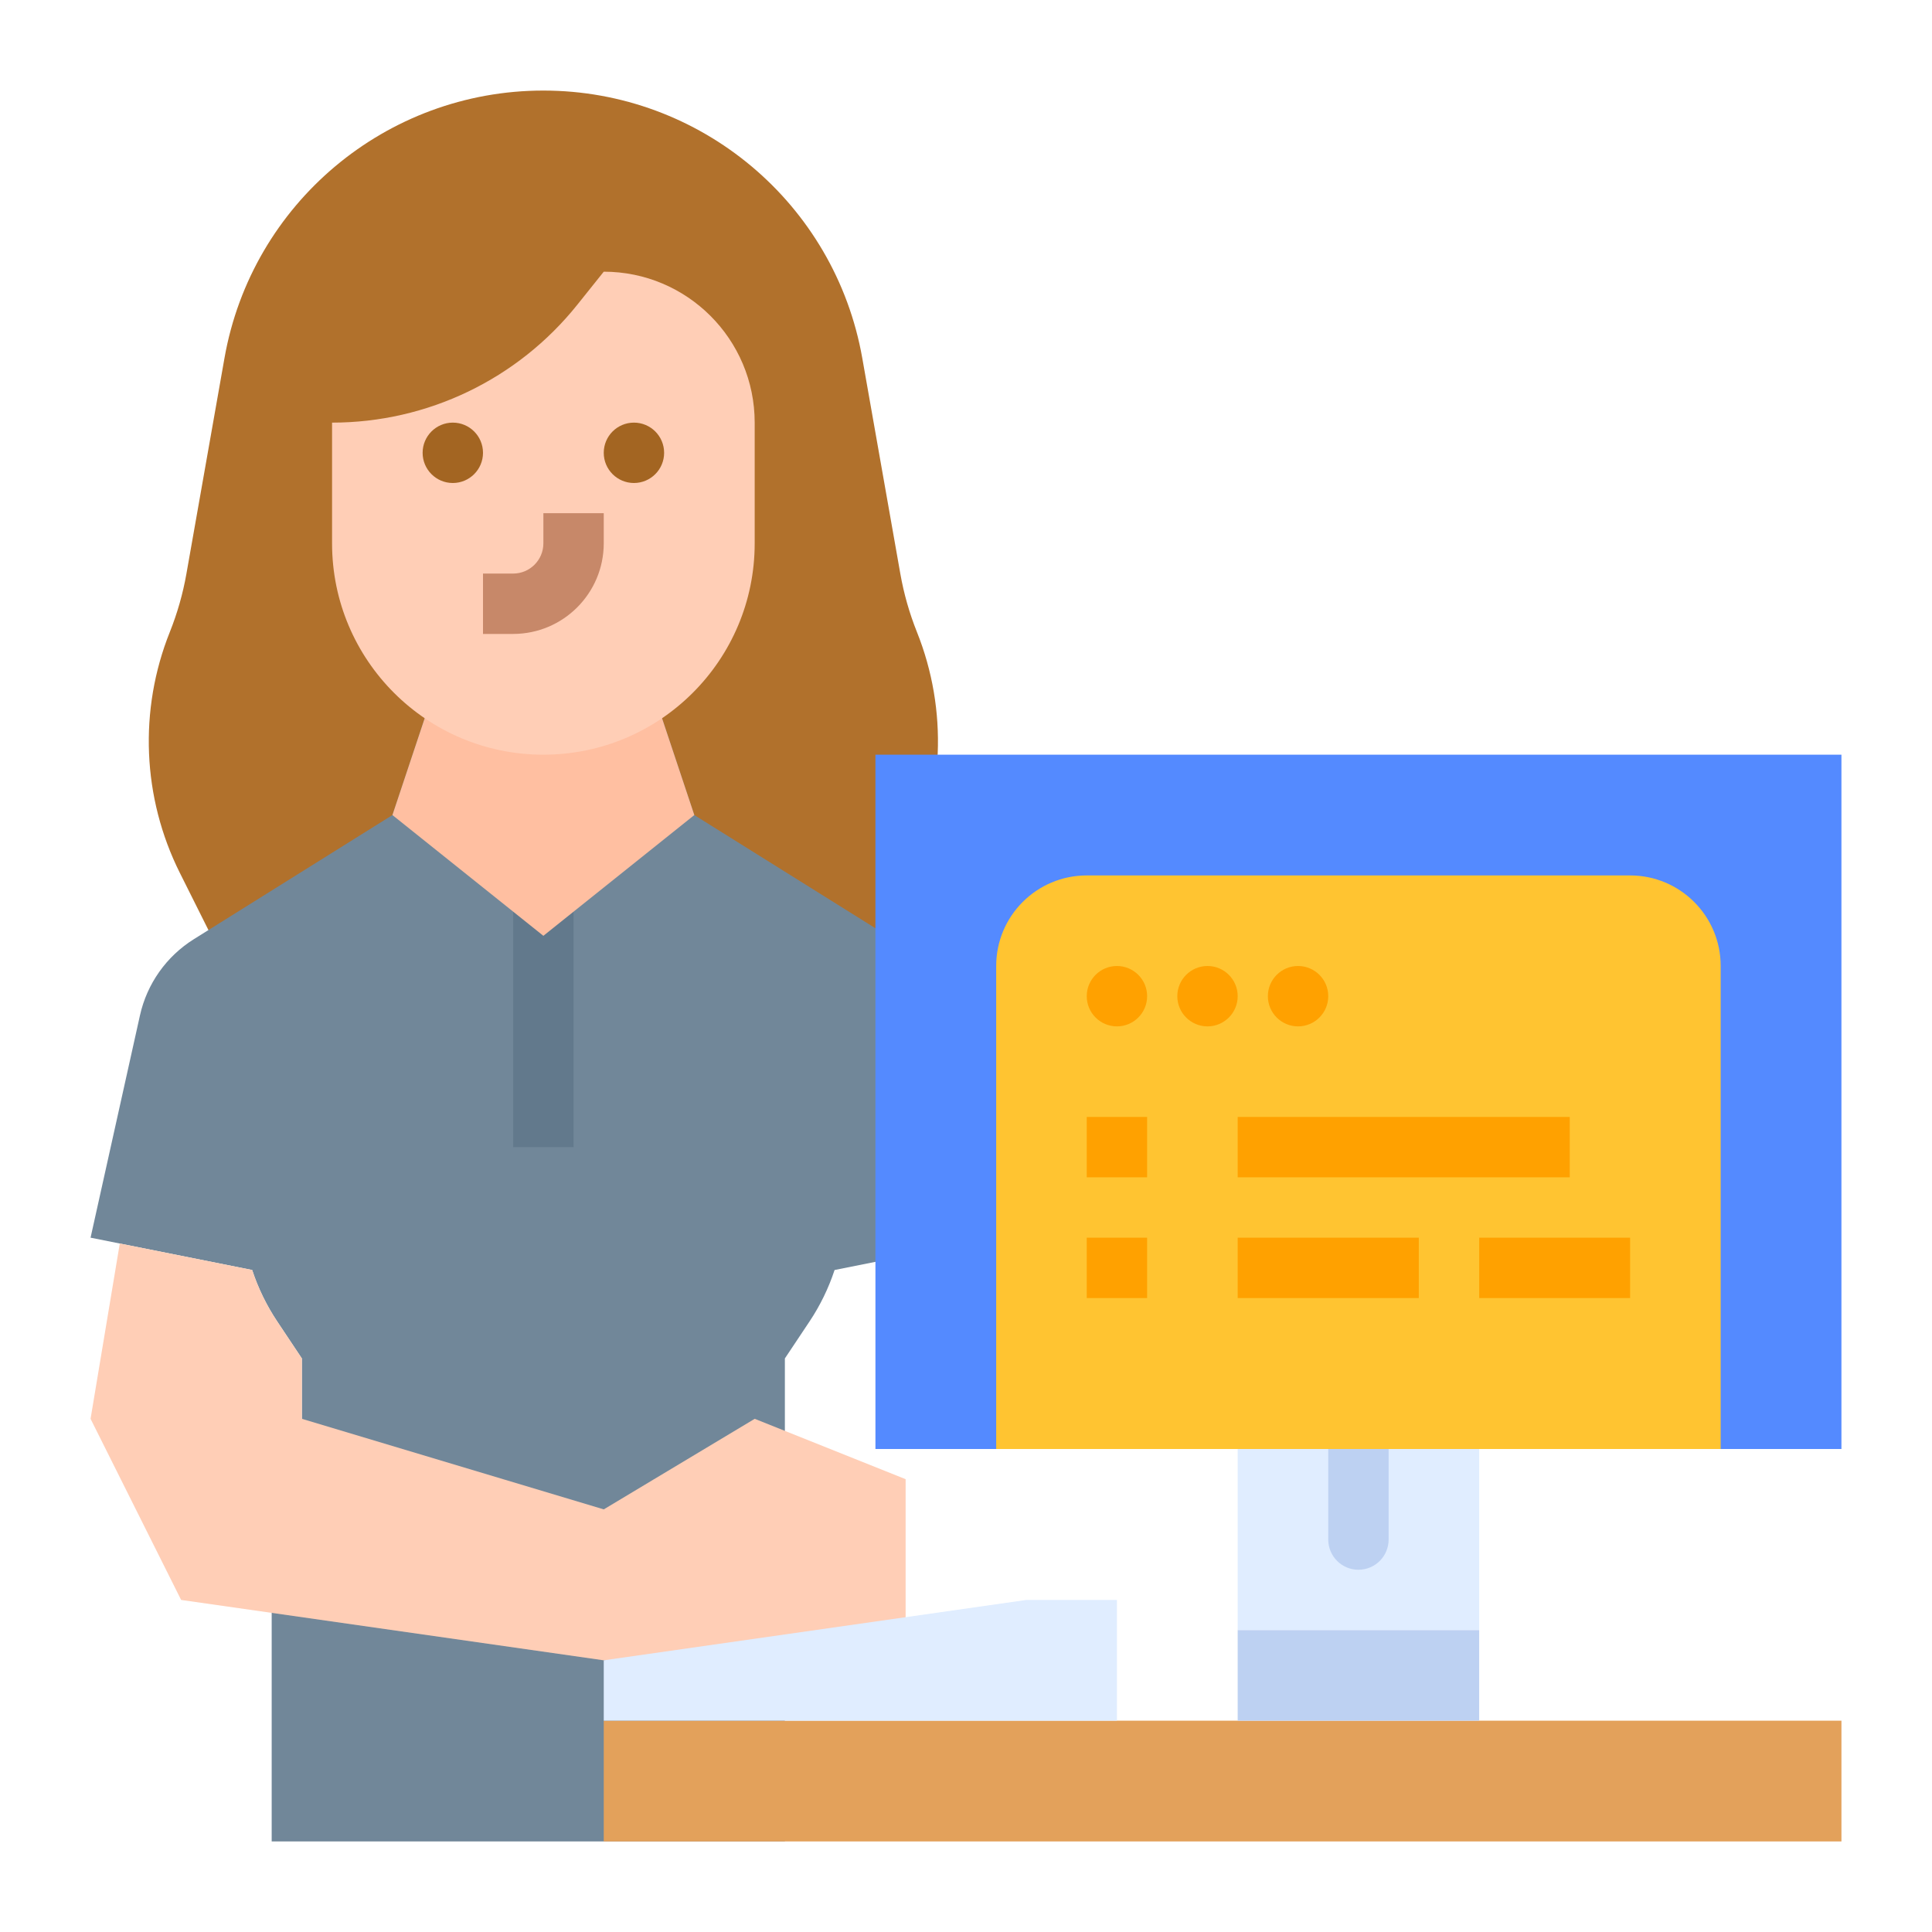
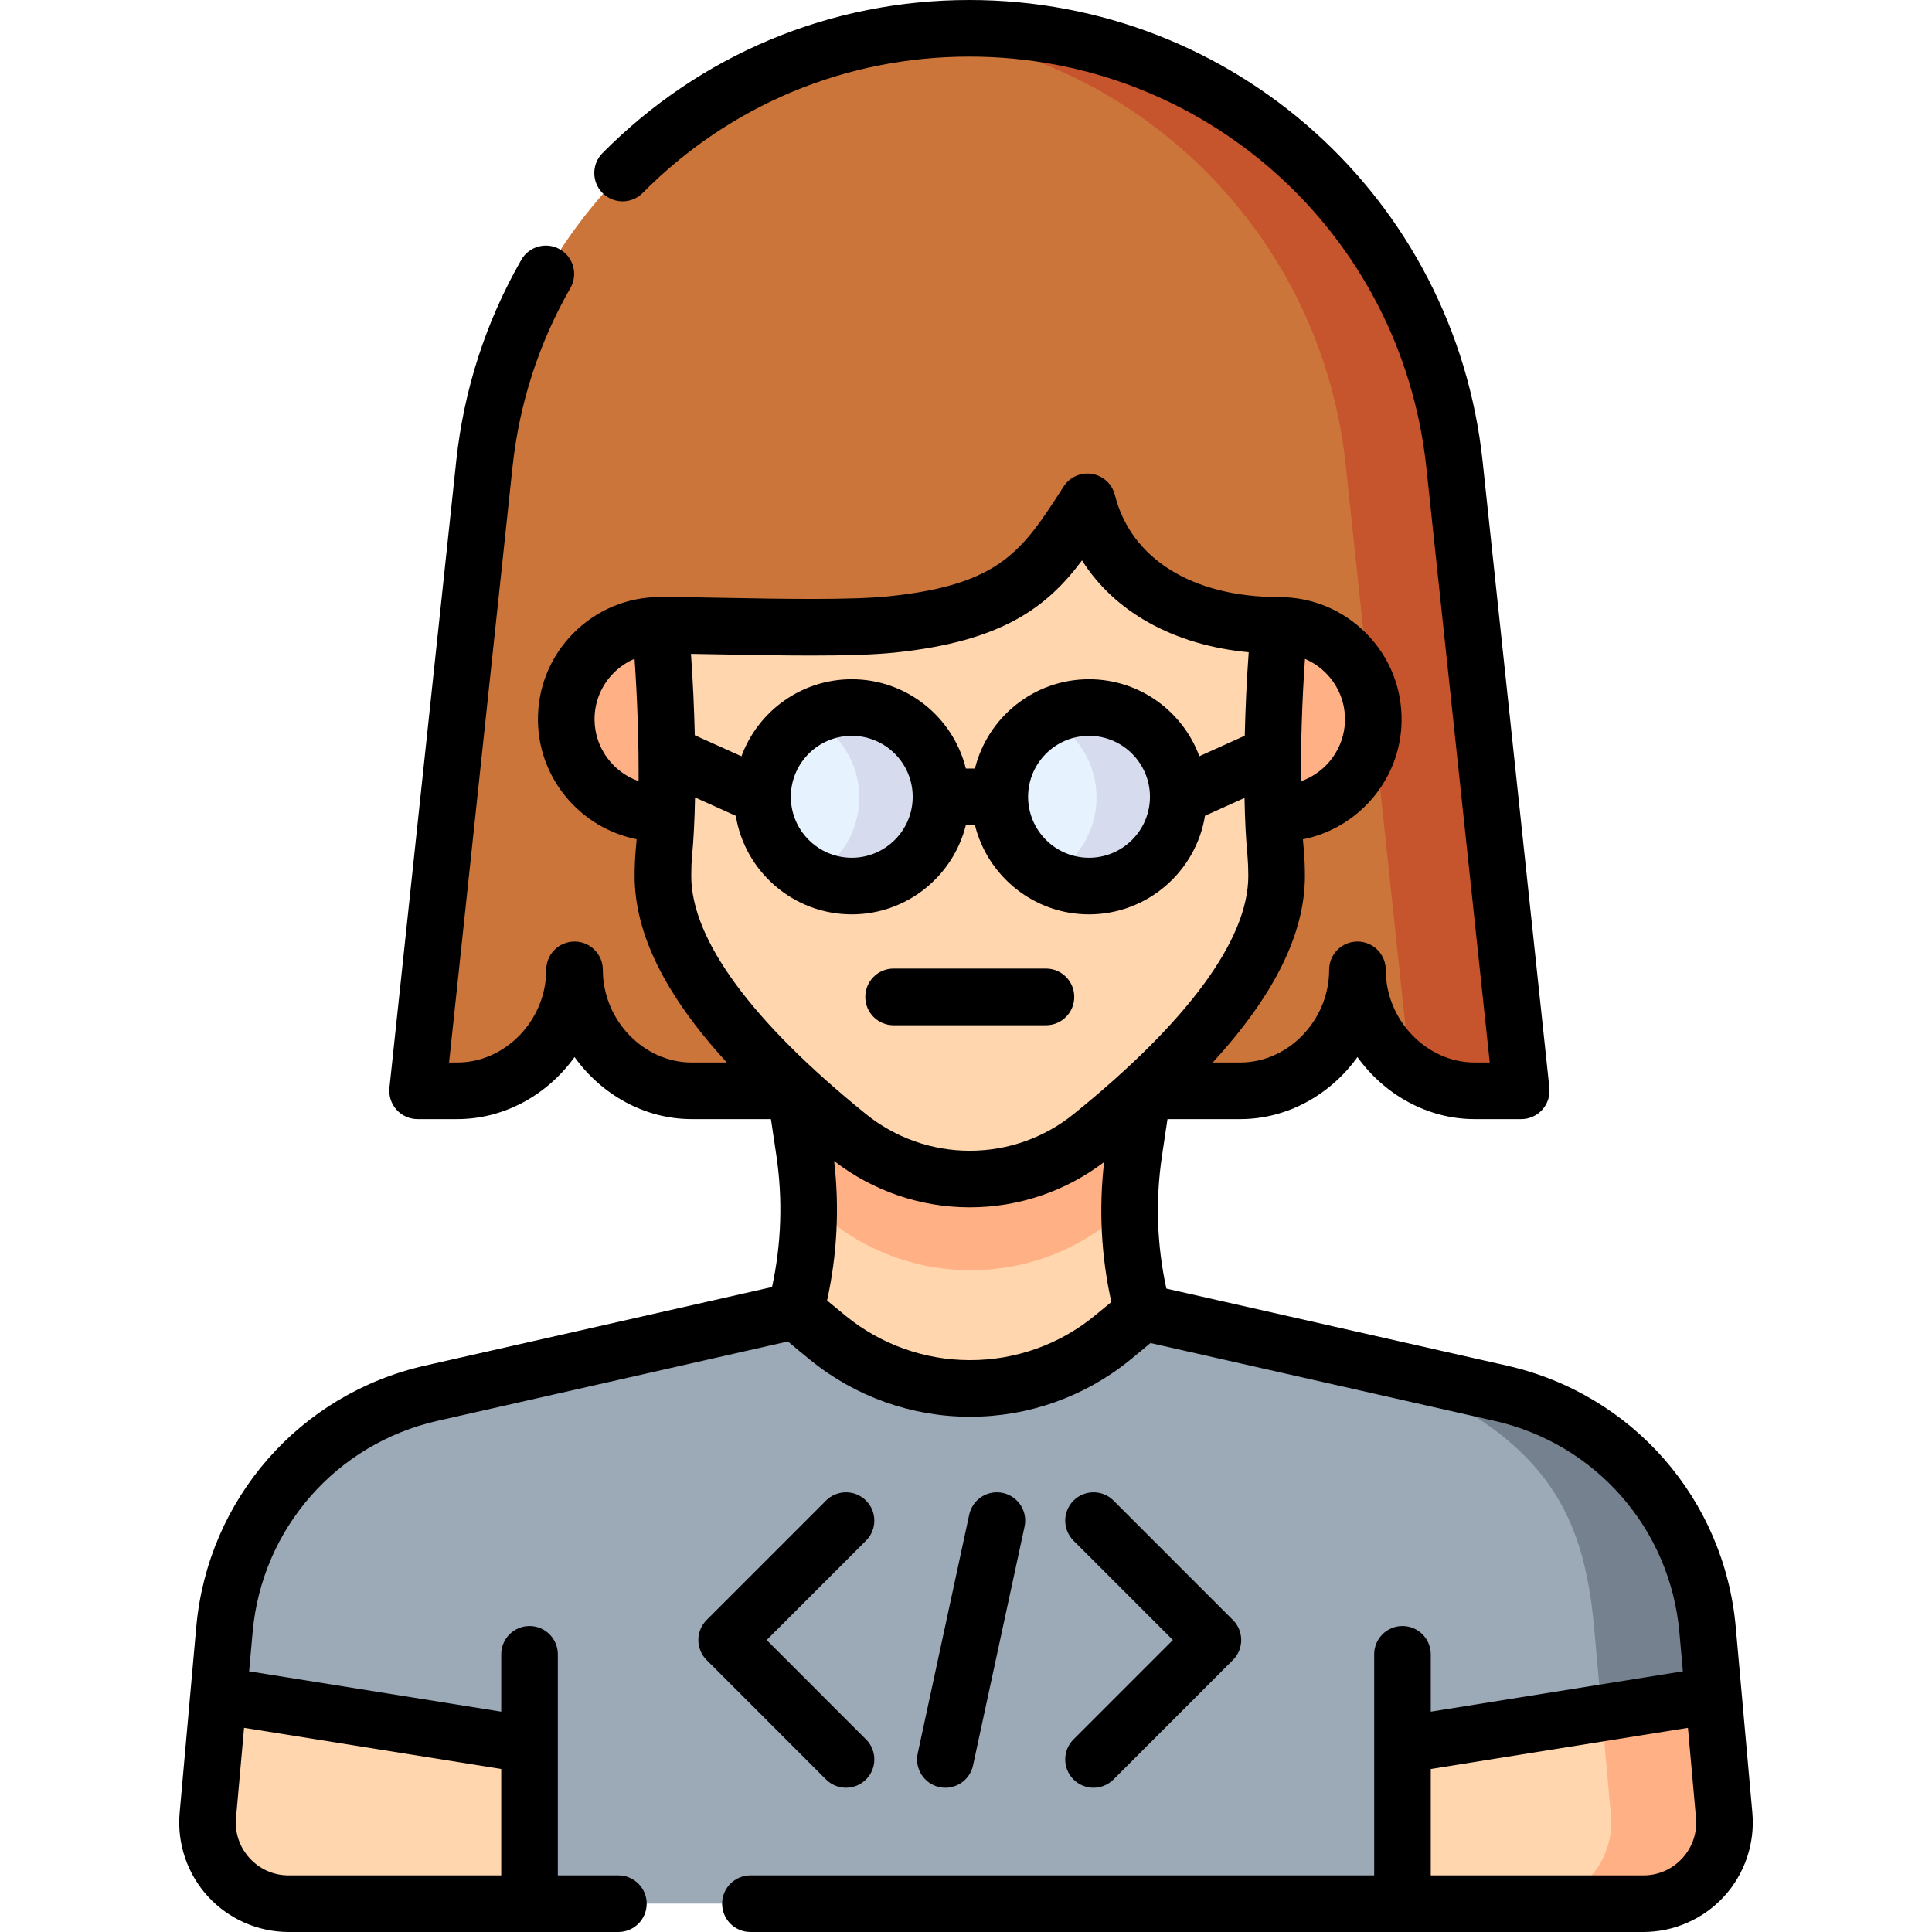
- <svg xmlns="http://www.w3.org/2000/svg" id="flat" height="512" viewBox="0 0 512 512" width="512">
-   <path d="m232 248 8.336-16.672a77.997 77.997 0 0 0 2.656-63.848 77.996 77.996 0 0 1 -4.392-15.413l-10.088-57.163a85.818 85.818 0 0 0 -84.512-70.904h-0a85.818 85.818 0 0 0 -84.512 70.904l-10.088 57.163a77.996 77.996 0 0 1 -4.392 15.413 77.997 77.997 0 0 0 2.656 63.848l8.336 16.672z" fill="#b1712c" />
-   <path d="m208 488v-128l6.535-9.803a56.349 56.349 0 0 0 6.636-13.631l-.001-0 42.829-8.566-13.092-58.912a32 32 0 0 0 -14.278-20.194l-52.63-32.894-10.988-32.963h-58.025l-10.987 32.963-52.63 32.894a32 32 0 0 0 -14.278 20.194l-13.092 58.912 42.832 8.566-.003.001a56.35 56.35 0 0 0 6.636 13.629l6.535 9.803v40l-8 24v64z" fill="#718799" />
-   <path d="m136 224h16v80h-16z" fill="#62798c" />
-   <path d="m184 216-40 32-40-32 10.988-32.963h58.024z" fill="#ffbfa1" />
-   <path d="m160 456h328v32h-328z" fill="#e3a15b" />
-   <path d="m200 112v32a56 56 0 0 1 -56 56h-0a56 56 0 0 1 -56-56v-32a83.225 83.225 0 0 0 64.988-31.235l7.012-8.765a40 40 0 0 1 40 40z" fill="#ffceb6" />
-   <circle cx="120" cy="120" fill="#a36522" r="8" />
-   <circle cx="168" cy="120" fill="#a36522" r="8" />
-   <path d="m136 168h-8v-16h8a8.009 8.009 0 0 0 8-8v-8h16v8a24.027 24.027 0 0 1 -24 24z" fill="#c78869" />
-   <path d="m160 440-112-16-24-48 7.742-46.452 35.087 7.019a56.349 56.349 0 0 0 6.636 13.629l6.535 9.803v16l80 24 40-24 40 16v48z" fill="#ffceb6" />
-   <path d="m160 440 112-16h24v32h-136z" fill="#e0edff" />
-   <path d="m328 384h64v48h-64z" fill="#e0edff" />
-   <path d="m360 416a8 8 0 0 1 -8-8v-24a8 8 0 0 1 16 0v24a8 8 0 0 1 -8 8z" fill="#bdd1f2" />
-   <path d="m232 200h256v184h-256z" fill="#548aff" />
-   <path d="m328 432h64v24h-64z" fill="#bdd1f2" />
-   <path d="m264 384v-128a24 24 0 0 1 24-24h144a24 24 0 0 1 24 24v128z" fill="#ffc431" />
-   <g fill="#ffa100">
-     <circle cx="296" cy="264" r="8" />
-     <circle cx="320" cy="264" r="8" />
-     <circle cx="344" cy="264" r="8" />
-     <path d="m288 328h16v16h-16z" />
-     <path d="m328 328h48v16h-48z" />
-     <path d="m288 296h16v16h-16z" />
-     <path d="m328 296h88v16h-88z" />
-     <path d="m392 328h40v16h-40z" />
+ <svg xmlns="http://www.w3.org/2000/svg" id="Layer_1" enable-background="new 0 0 511.972 511.972" height="512" viewBox="0 0 511.972 511.972" width="512">
+   <g>
+     <g>
+       <g>
+         <path d="m435.462 504.443h-358.96c-12.64 0-22.56-10.828-21.43-23.406l2.85-31.854 1.55-17.347c2.73-30.545 24.87-55.83 54.8-62.609l27.9-6.319 31.77-7.189 36.85-8.339 92.08.41 94.81 21.446c29.93 6.769 52.08 32.064 54.81 62.609l1.55 17.337 2.85 31.854c1.13 12.578-8.79 23.407-21.43 23.407z" fill="#9ca9b7" />
+         <path d="m456.883 481.037c1.13 12.578-8.79 23.406-21.43 23.406h-30c12.64 0 22.56-10.828 21.43-23.406l-4.4-49.191c-2.73-30.545-12.18-55.03-67.79-72.327l42.98 9.718c29.93 6.769 52.08 32.064 54.81 62.609z" fill="#75818e" />
+       </g>
+       <path d="m140.322 462.37v42.073h-63.82c-12.64 0-22.56-10.828-21.43-23.406l2.85-31.854z" fill="#ffd6ae" />
+       <path d="m435.462 504.443h-63.82v-42.073l52.81-8.449 29.59-4.739 2.85 31.854c1.13 12.578-8.79 23.407-21.43 23.407z" fill="#ffd6ae" />
+       <path d="m435.462 504.443h-30.01c12.64 0 22.56-10.828 21.43-23.406l-2.43-27.115 29.59-4.739 2.85 31.854c1.13 12.577-8.79 23.406-21.43 23.406z" fill="#ffb185" />
+       <g>
+         <path d="m302.705 347.151.16.65c-2.64 2.27-5.39 4.559-8.25 6.869-10.6 8.619-23.87 13.318-37.54 13.288-13.69.03-26.97-4.679-37.59-13.318-3.02-2.44-5.92-4.859-8.7-7.259 2.46-9.328 3.63-18.937 3.47-28.535-.07-4.619-.44-9.238-1.13-13.828l-2.34-15.667h92.08l-2.38 15.927c-.71 4.729-1.09 9.498-1.14 14.268-.11 9.288 1.01 18.567 3.36 27.605z" fill="#ffd6ae" />
+         <path d="m302.865 289.351-2.38 15.927c-.71 4.729-1.09 9.498-1.14 14.268-1.49 1.25-3.02 2.5-4.58 3.759-10.6 8.628-23.87 13.318-37.54 13.298-13.69.02-26.97-4.679-37.59-13.318-1.84-1.49-3.63-2.969-5.38-4.439-.07-4.619-.44-9.238-1.13-13.828l-2.34-15.667z" fill="#ffb185" />
+       </g>
+     </g>
+     <g>
+       <path d="m403.118 289.052h-12.34c-6.31 0-12.19-2.02-17.09-5.429-8.42-5.849-13.97-15.787-13.97-26.625 0 17.147-13.9 32.054-31.06 32.054h-145.35c-17.15 0-31.06-14.907-31.06-32.054 0 17.147-13.9 32.054-31.06 32.054h-10.53l17.69-166.021c3.5-32.854 19.11-61.749 42.11-82.426 19.61-17.627 44.59-29.285 72.01-32.324 4.74-.54 9.55-.81 14.42-.81 66.09 0 121.54 49.851 128.54 115.56z" fill="#cc753a" />
+       <path d="m385.428 123.031 17.69 166.021h-12.34c-6.31 0-12.19-2.02-17.09-5.429l-17.1-160.592c-6.48-60.859-54.54-108.121-114.12-114.75 4.74-.54 9.55-.81 14.42-.81 66.09 0 121.54 49.852 128.54 115.56z" fill="#c6542c" />
+       <path d="m339.308 162.663-9.032-1.128c-17.805-2.223-33.465-12.845-42.112-28.565l-4.239 6.475c-7.73 11.806-19.634 20.256-33.33 23.66l-1.252.311-74.679-.754c2.242 21.844 2.673 48.998 1.264 63.363-.173 1.976-.252 4.039-.252 6.094 0 19.392 16.488 42.562 48.993 68.856 9.13 7.428 20.551 11.475 32.324 11.453 11.76.024 23.167-4.015 32.288-11.429 32.527-26.314 49.014-49.485 49.014-68.878 0-2.055-.079-4.118-.252-6.144-1.407-14.35-.976-41.485 1.265-63.314z" fill="#ffd6ae" />
+       <g fill="#ffb185">
+         <path d="m174.96 215.494c-13.637 0-24.739-10.965-24.907-24.599-.17-13.873 11.031-25.21 24.907-25.21z" />
+         <path d="m339.01 215.494c13.637 0 24.739-10.965 24.907-24.599.17-13.873-11.031-25.21-24.907-25.21z" />
+       </g>
+     </g>
+     <path d="m249.352 211.326c0 13.058-10.59 23.636-23.65 23.636-3.9 0-7.58-.95-10.82-2.62-7.62-3.919-12.82-11.858-12.82-21.016s5.2-17.097 12.82-21.016c3.24-1.68 6.92-2.63 10.82-2.63 13.06 0 23.65 10.588 23.65 23.646z" fill="#e6f3ff" />
+     <path d="m249.352 211.326c0 13.058-10.59 23.636-23.65 23.636-3.9 0-7.58-.95-10.82-2.62 7.62-3.919 12.82-11.858 12.82-21.016s-5.2-17.097-12.82-21.016c3.24-1.68 6.92-2.63 10.82-2.63 13.06 0 23.65 10.588 23.65 23.646z" fill="#d6dced" />
+     <path d="m312.224 211.326c0 13.058-10.59 23.636-23.65 23.636-3.9 0-7.58-.95-10.82-2.62-7.62-3.919-12.82-11.858-12.82-21.016s5.2-17.097 12.82-21.016c3.24-1.68 6.92-2.63 10.82-2.63 13.06 0 23.65 10.588 23.65 23.646z" fill="#e6f3ff" />
+     <path d="m312.224 211.326c0 13.058-10.59 23.636-23.65 23.636-3.9 0-7.58-.95-10.82-2.62 7.62-3.919 12.82-11.858 12.82-21.016s-5.2-17.097-12.82-21.016c3.24-1.68 6.92-2.63 10.82-2.63 13.06 0 23.65 10.588 23.65 23.646z" fill="#d6dced" />
+   </g>
+   <g>
+     <path d="m464.368 480.387-4.401-49.213c-3.034-33.92-27.399-61.761-60.63-69.28l-90.254-20.421c-2.524-11.572-2.923-23.375-1.165-35.143l1.459-9.772h19.283c12.572 0 23.972-6.554 31.06-16.442 7.088 9.889 18.487 16.442 31.06 16.442h12.34c2.128 0 4.154-.903 5.577-2.485s2.106-3.693 1.881-5.81l-17.688-166.008c-7.428-69.697-65.895-122.255-136.002-122.255-36.802 0-71.335 14.411-97.237 40.578-2.914 2.944-2.89 7.692.054 10.606 2.943 2.913 7.692 2.891 10.606-.054 23.064-23.299 53.811-36.13 86.578-36.13 62.418 0 114.473 46.793 121.084 108.844l16.805 157.713h-3.998c-12.771 0-23.56-11.243-23.56-24.552 0-4.143-3.357-7.5-7.5-7.5s-7.5 3.357-7.5 7.5c0 13.309-10.789 24.552-23.56 24.552h-7.291c16.389-17.899 24.427-34.221 24.427-49.423 0-2.329-.094-4.611-.288-6.877-.088-.894-.167-1.844-.24-2.839 14.705-2.915 25.957-15.879 26.147-31.387.108-8.729-3.211-16.956-9.346-23.167-6.137-6.212-14.326-9.634-23.06-9.634-23.011 0-39.3-10.121-43.573-27.074-.73-2.896-3.109-5.084-6.057-5.567-2.942-.487-5.901.826-7.52 3.338l-.259.399c-10.639 16.511-16.498 25.604-45.927 28.674-10.111 1.056-28.631.71-43.512.433-6.36-.118-12.367-.23-17.203-.23-8.732 0-16.921 3.421-23.058 9.634-6.135 6.21-9.455 14.438-9.348 23.166.191 15.512 11.446 28.477 26.154 31.39-.076 1.048-.158 2.051-.251 2.991-.187 2.122-.281 4.393-.281 6.749 0 15.206 8.04 31.53 24.427 49.425h-9.292c-12.771 0-23.559-11.243-23.559-24.552 0-4.143-3.358-7.5-7.5-7.5s-7.5 3.357-7.5 7.5c0 13.309-10.789 24.552-23.56 24.552h-2.19l16.804-157.713c1.8-16.892 6.966-32.886 15.355-47.538 2.058-3.595.813-8.177-2.782-10.235-3.592-2.057-8.176-.812-10.235 2.782-9.427 16.466-15.232 34.433-17.253 53.401l-17.689 166.007c-.225 2.116.458 4.228 1.881 5.81s3.45 2.485 5.577 2.485h10.534c12.572 0 23.971-6.554 31.06-16.442 7.088 9.889 18.487 16.442 31.059 16.442h20.984l1.42 9.512c1.75 11.721 1.366 23.47-1.128 34.99l-91.966 20.828c-33.222 7.523-57.582 35.363-60.615 69.276l-4.403 49.224c-.723 8.086 2.004 16.159 7.484 22.151 5.483 5.995 13.288 9.434 21.414 9.434h87.368c4.142 0 7.5-3.357 7.5-7.5s-3.358-7.5-7.5-7.5h-16.046v-58.584c0-4.143-3.358-7.5-7.5-7.5s-7.5 3.357-7.5 7.5v15.198l-66.807-10.693.93-10.394c2.451-27.404 22.138-49.902 48.988-55.983l92.854-21.029c1.948 1.643 3.947 3.296 5.976 4.939 11.892 9.68 26.877 15.007 42.182 15.006.084-.001.169-.001.255 0 15.312 0 30.28-5.316 42.144-14.965 1.881-1.523 3.718-3.048 5.525-4.567l91.157 20.625c26.856 6.076 46.549 28.575 49.001 55.985l.929 10.383-66.807 10.693v-15.198c0-4.143-3.357-7.5-7.5-7.5s-7.5 3.357-7.5 7.5v58.584h-165.289c-4.142 0-7.5 3.357-7.5 7.5s3.358 7.5 7.5 7.5h236.61c8.126 0 15.932-3.438 21.414-9.435 5.479-5.991 8.207-14.065 7.483-22.15zm-331.544-11.612v28.196h-56.322c-3.984 0-7.658-1.618-10.345-4.557-2.684-2.936-3.967-6.732-3.613-10.692l2.134-23.854zm223.593-277.928c-.092 7.469-4.969 13.823-11.67 16.188-.057-10.069.311-21.628 1.067-32.426 2.063.876 3.958 2.152 5.583 3.797 3.295 3.335 5.078 7.753 5.02 12.441zm-141.421-17.126c8.508 0 16.385-.191 22.234-.801 28.544-2.978 40.297-12.136 49.497-24.416 8.668 13.713 24.38 22.469 44.174 24.34-.525 7.272-.876 14.837-1.047 22.126l-12.033 5.43c-4.387-11.898-15.836-20.405-29.235-20.405-14.591 0-26.865 10.087-30.23 23.654h-2.41c-3.366-13.567-15.64-23.654-30.23-23.654-13.402 0-24.854 8.511-29.239 20.413l-12.36-5.565c-.168-7.109-.508-14.472-1.012-21.566 2.779.042 5.736.097 8.779.153 7.553.14 15.58.291 23.112.291zm89.737 37.427c0 8.907-7.244 16.153-16.147 16.153-8.904 0-16.148-7.246-16.148-16.153s7.244-16.154 16.148-16.154c8.902 0 16.147 7.247 16.147 16.154zm-62.87 0c0 8.907-7.244 16.153-16.148 16.153s-16.148-7.246-16.148-16.153 7.244-16.154 16.148-16.154 16.148 7.247 16.148 16.154zm-84.311-20.33c-.058-4.688 1.726-9.105 5.021-12.441 1.625-1.645 3.519-2.921 5.582-3.797.757 10.789 1.125 22.342 1.069 32.428-6.701-2.364-11.58-8.719-11.672-16.19zm25.84 35.953c.421-4.287.68-9.579.788-15.45l10.799 4.862c2.414 14.792 15.274 26.119 30.735 26.119 14.59 0 26.864-10.087 30.23-23.653h2.41c3.366 13.566 15.64 23.653 30.23 23.653 15.463 0 28.324-11.33 30.736-26.124l10.473-4.726c.108 5.773.365 10.969.778 15.175.149 1.749.225 3.602.225 5.507 0 16.776-15.986 38.576-46.246 63.053-7.734 6.288-17.479 9.748-27.48 9.748-.058 0-.116 0-.172 0-9.988 0-19.75-3.468-27.511-9.782-30.231-24.453-46.21-46.245-46.21-63.021-.001-1.92.074-3.75.215-5.361zm106.502 122.046c-9.211 7.491-20.816 11.613-32.721 11.613-.066 0-.132 0-.198 0-11.893 0-23.518-4.132-32.757-11.652-1.714-1.387-3.402-2.777-5.049-4.159 2.68-12.17 3.306-24.564 1.88-36.953 10.229 7.917 22.892 12.27 35.821 12.269h.23c12.81 0 25.336-4.256 35.486-11.998-1.43 12.435-.792 24.878 1.915 37.093-1.506 1.257-3.045 2.523-4.607 3.787zm155.922 143.598c-2.687 2.938-6.361 4.557-10.345 4.557h-56.322v-28.196l68.147-10.907 2.134 23.855c.352 3.959-.93 7.755-3.614 10.691z" />
+     <path d="m224.192 473.741c1.919 0 3.838-.732 5.303-2.196 2.929-2.929 2.93-7.677.001-10.606l-26.334-26.341 26.334-26.341c2.929-2.93 2.928-7.678-.001-10.606s-7.678-2.929-10.606.001l-31.636 31.644c-2.928 2.929-2.928 7.677 0 10.605l31.636 31.644c1.463 1.464 3.383 2.196 5.303 2.196z" />
+     <path d="m284.475 471.545c1.465 1.464 3.384 2.196 5.303 2.196 1.92 0 3.84-.732 5.304-2.197l31.637-31.644c2.929-2.929 2.929-7.677 0-10.605l-31.637-31.644c-2.929-2.929-7.678-2.93-10.606-.001-2.93 2.929-2.93 7.677-.001 10.606l26.335 26.341-26.335 26.341c-2.93 2.93-2.93 7.678 0 10.607z" />
+     <path d="m250.53 473.743c3.457 0 6.565-2.404 7.324-5.921l13.65-63.287c.874-4.049-1.7-8.039-5.75-8.912-4.048-.875-8.039 1.7-8.913 5.75l-13.651 63.287c-.873 4.049 1.701 8.039 5.75 8.912.535.116 1.067.171 1.59.171z" />
+     <path d="m236.8 271.687h40.372c4.143 0 7.5-3.357 7.5-7.5 0-.004-.001-.008-.001-.012s.001-.008.001-.012c0-4.143-3.357-7.5-7.5-7.5h-40.372c-4.142 0-7.5 3.357-7.5 7.5 0 .004.001.008.001.012s-.001.008-.001.012c0 4.142 3.358 7.5 7.5 7.5z" />
  </g>
</svg>
